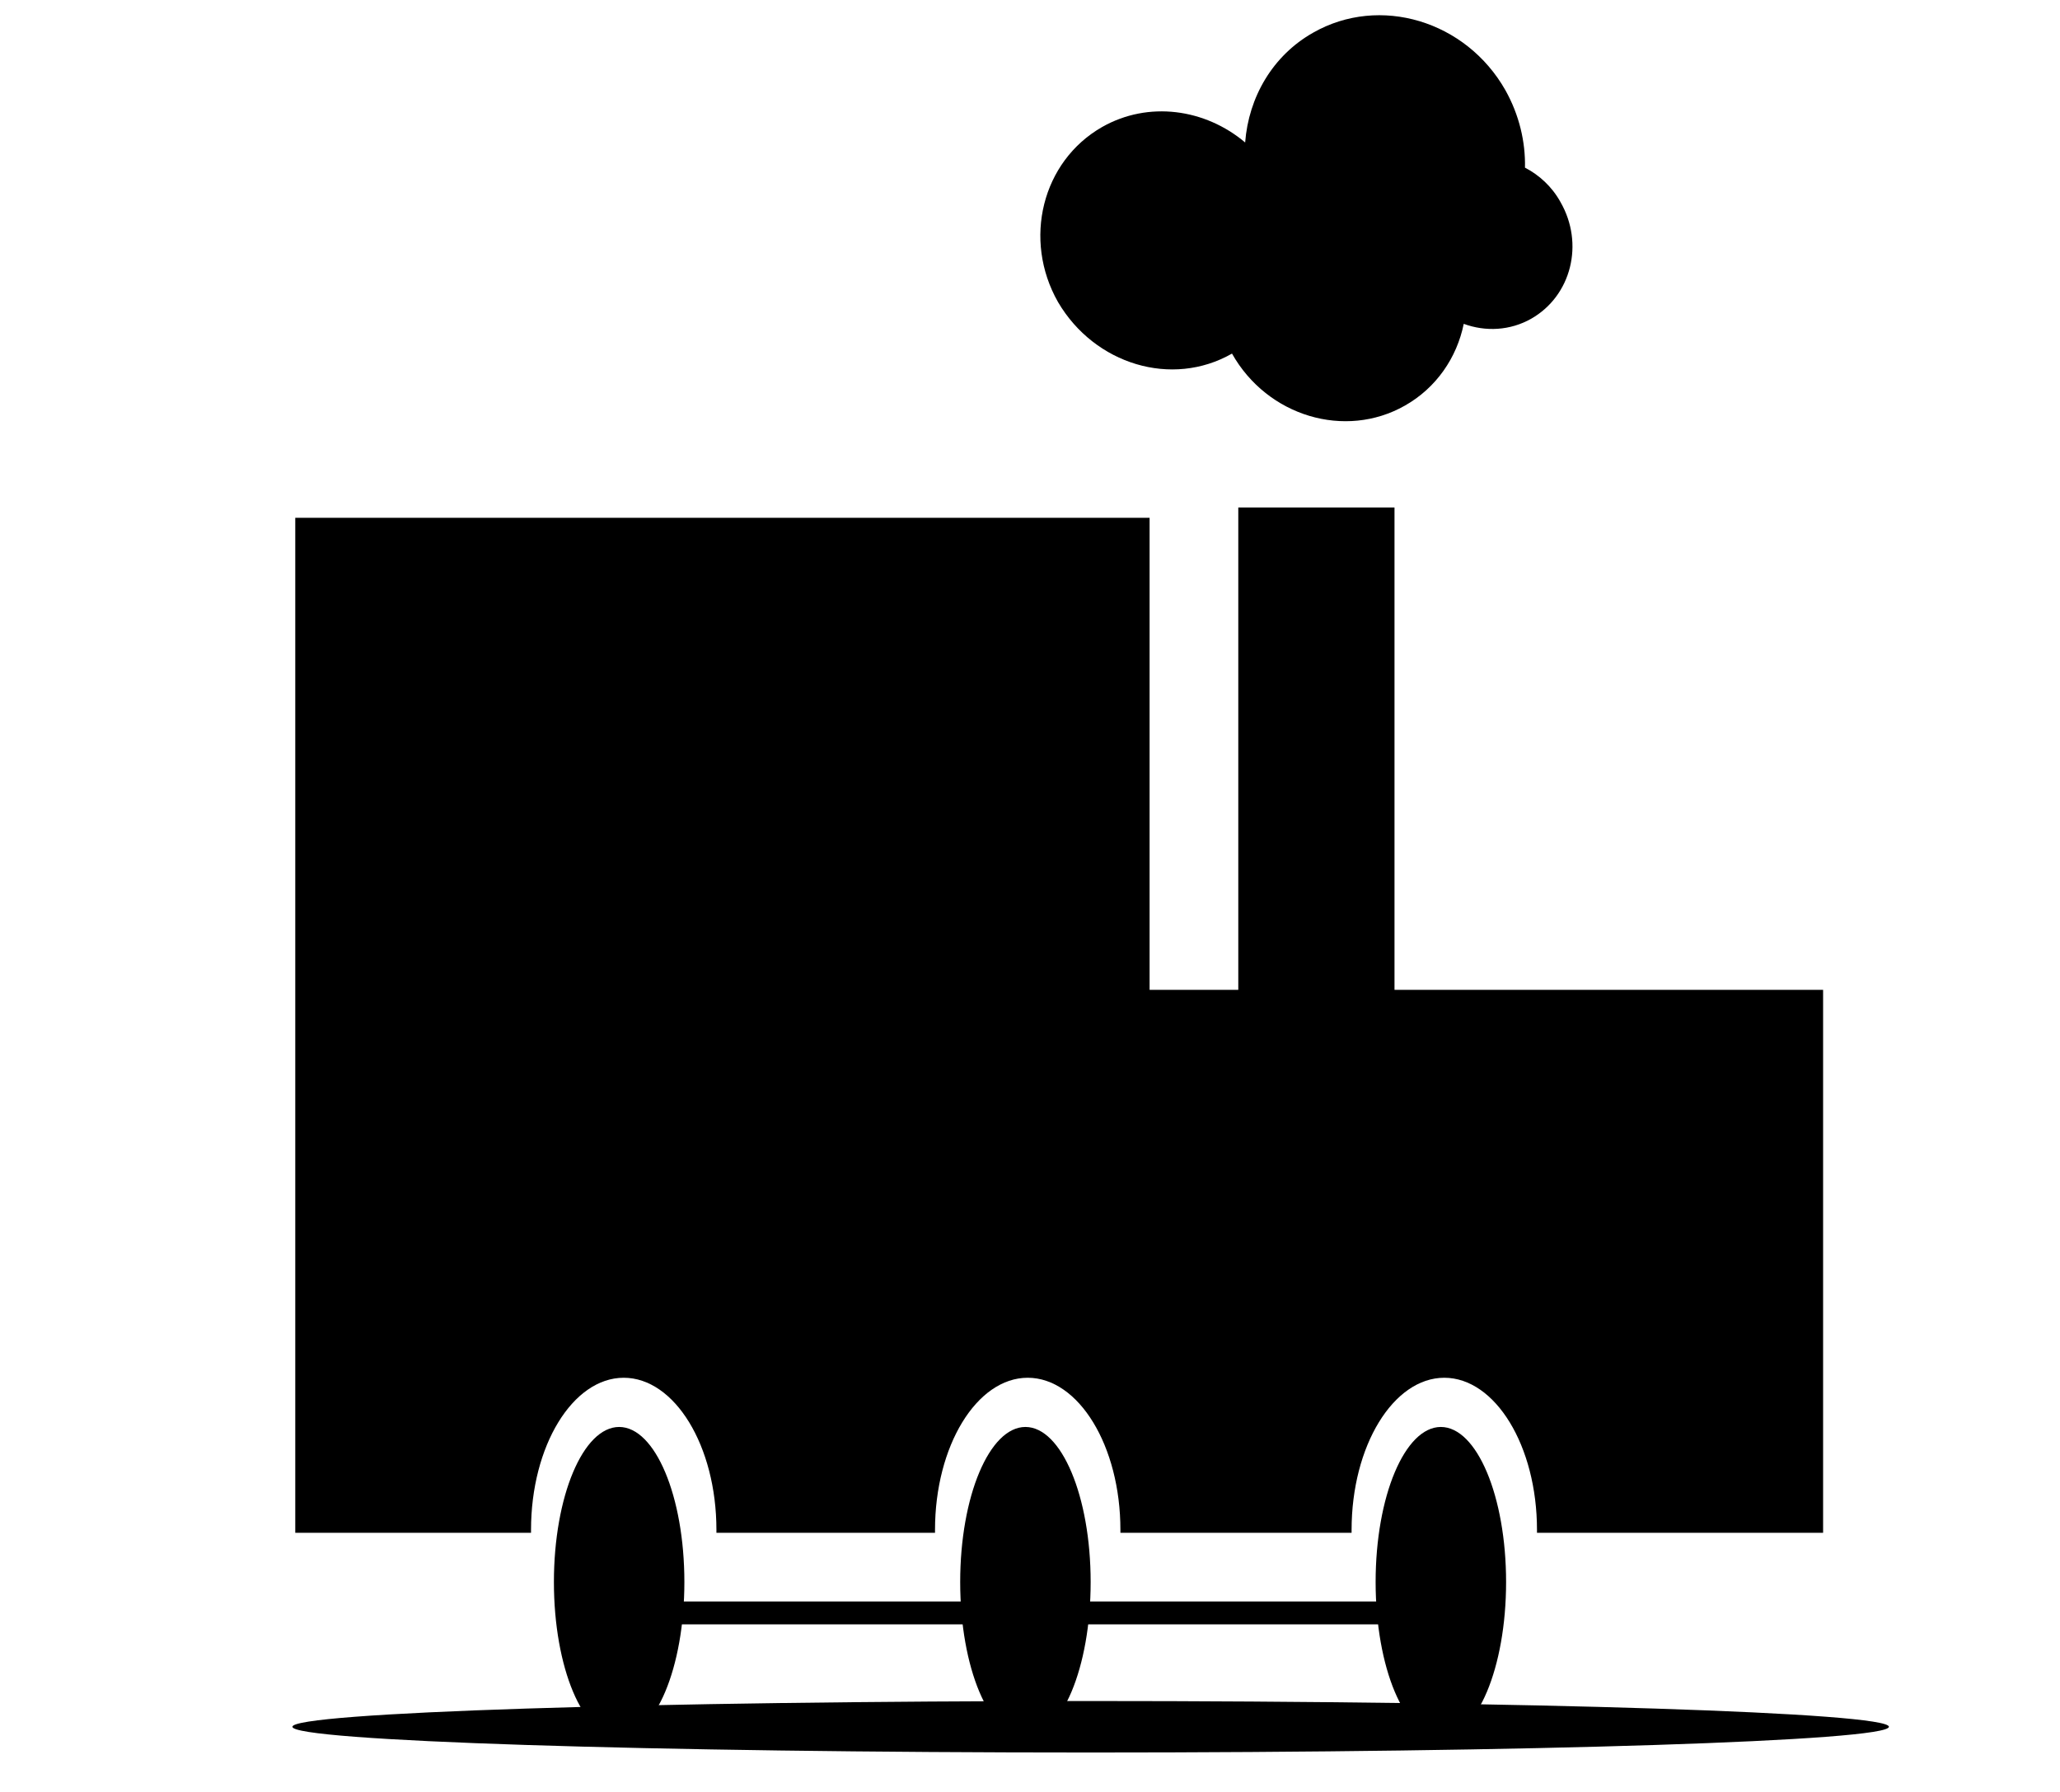
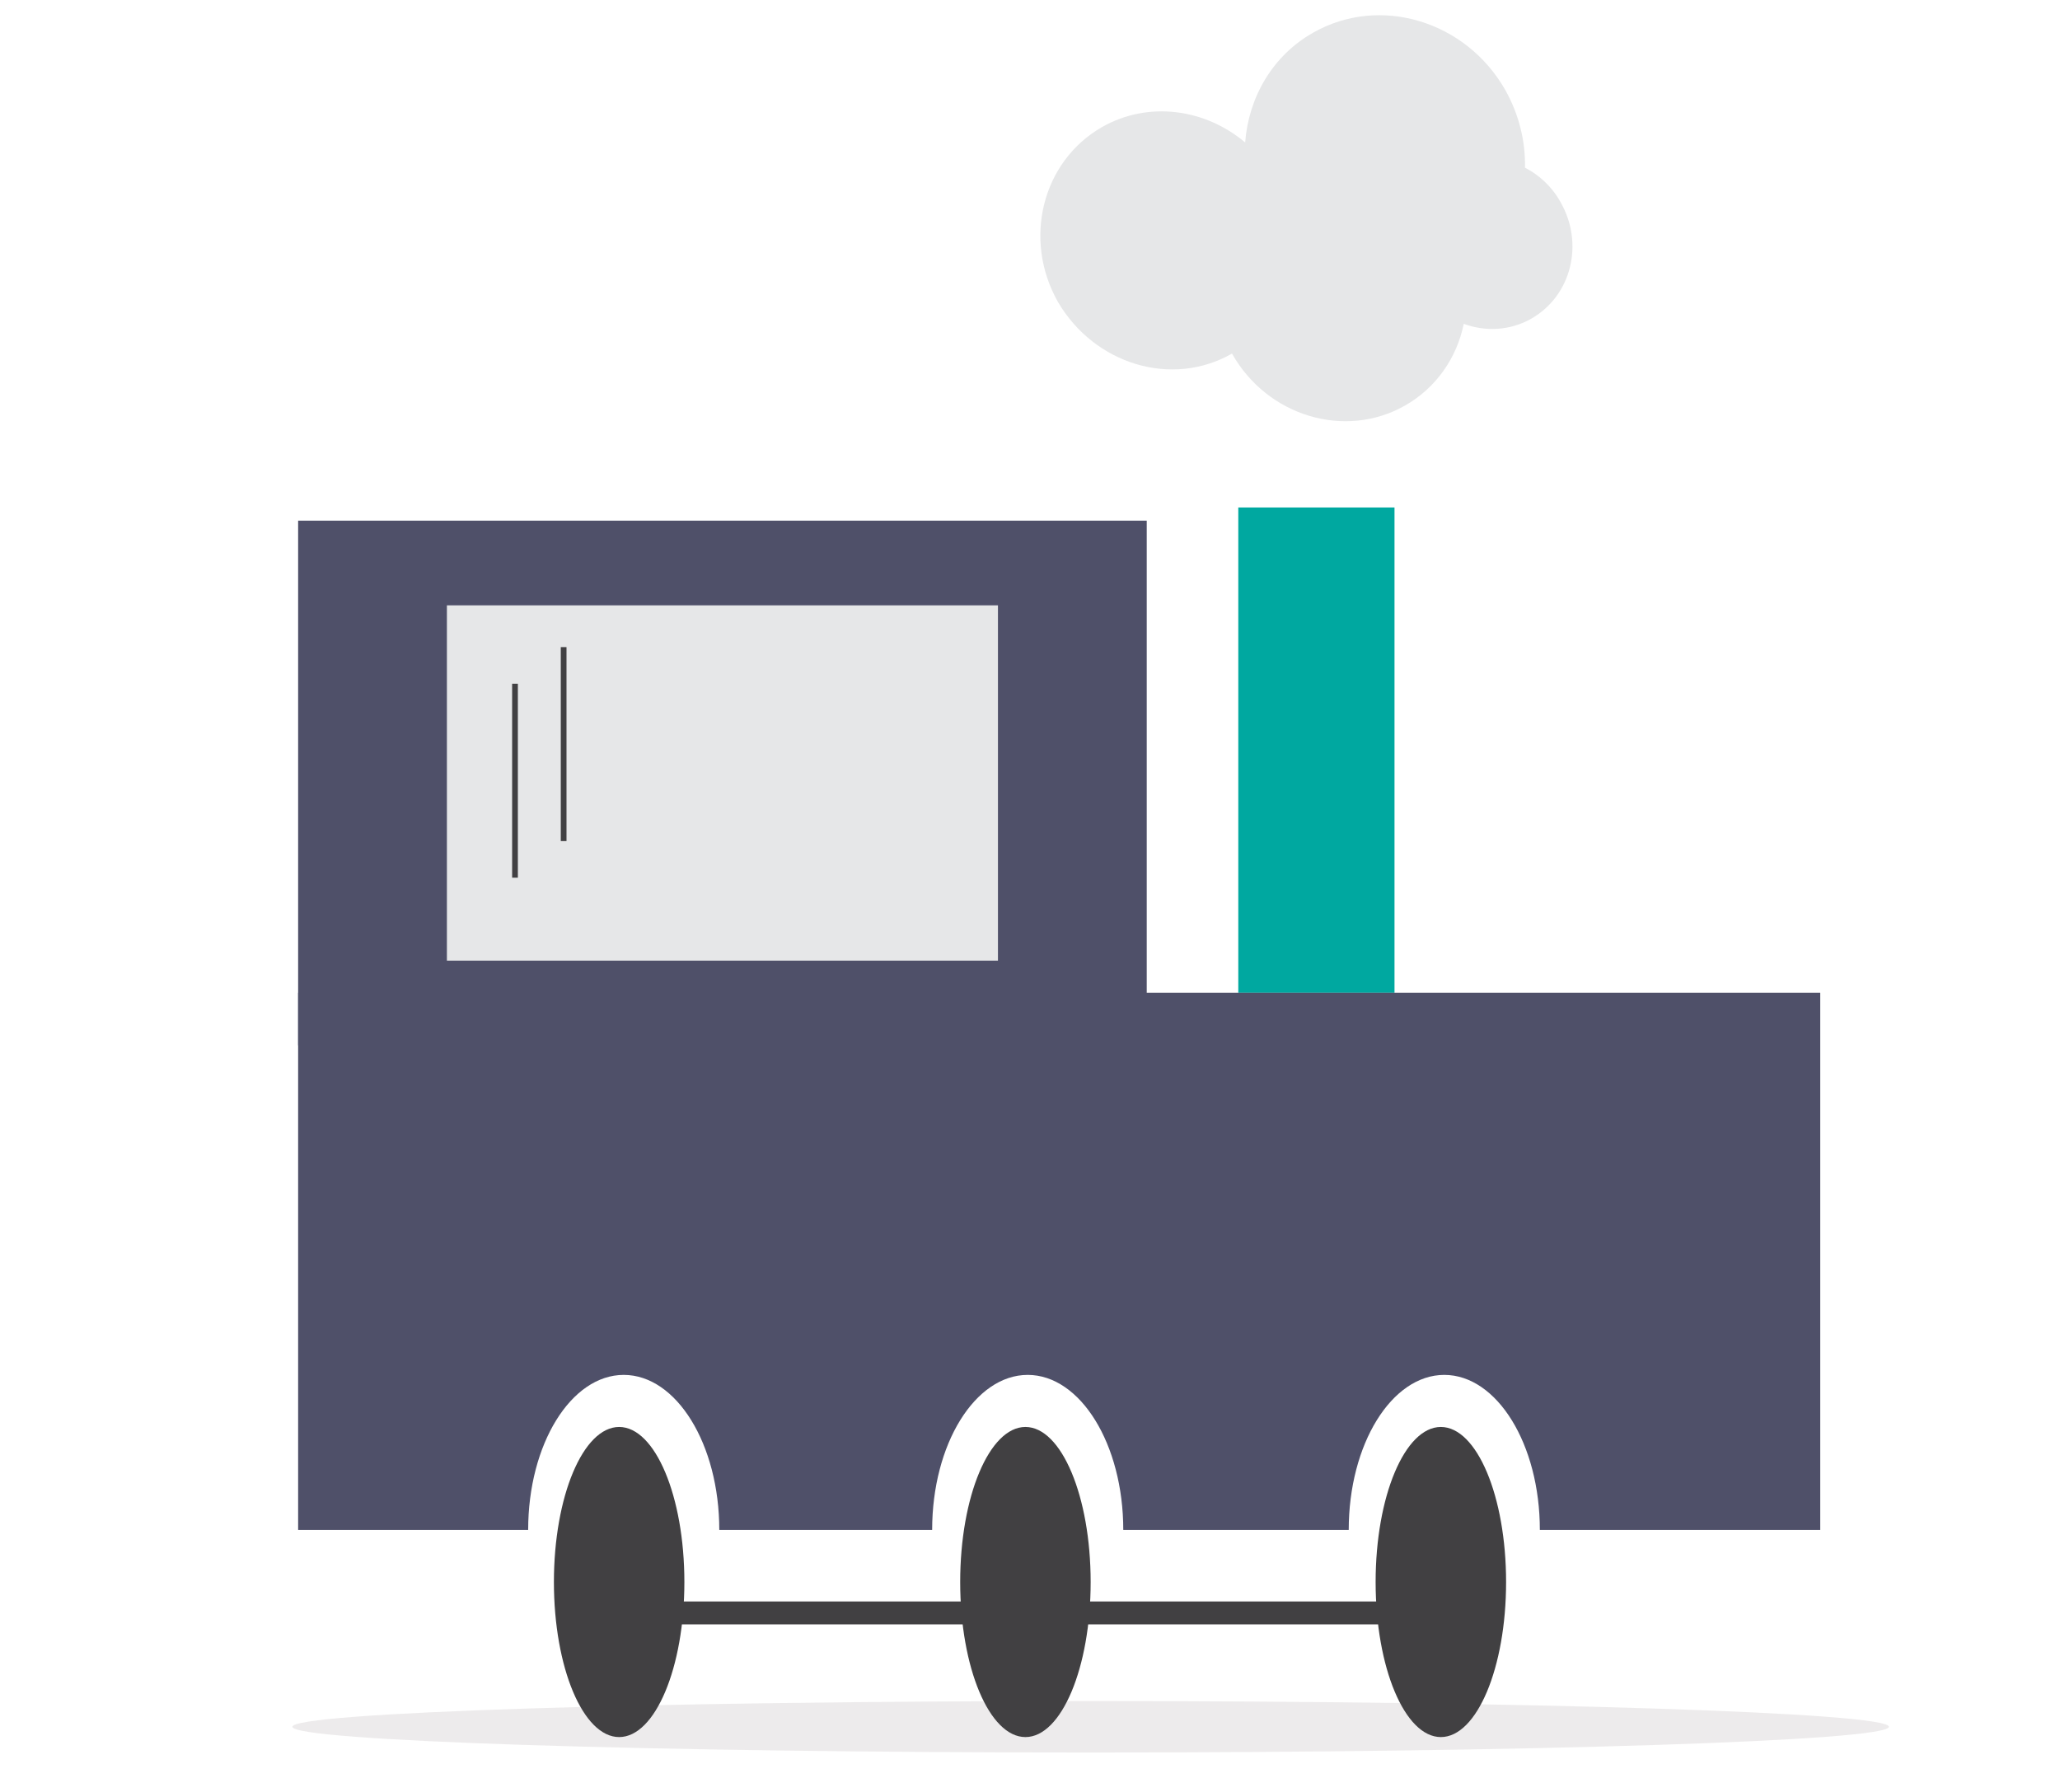
<svg xmlns="http://www.w3.org/2000/svg" version="1.1" x="0px" y="0px" viewBox="0 24.9 360 313.1" style="enable-background:new 0 24.9 360 313.1;" xml:space="preserve">
-   <g id="body">
+   <style type="text/css">
+ 	.st0{opacity:9.000000e-02;fill:#372128;enable-background:new    ;}
+ 	.st1{fill:#4F5069;}
+ 	.st2{fill:#E6E7E8;}
+ 	.st3{fill:#00A8A0;}
+ 	.st4{fill:#414042;}
+ 	.st5{fill:none;stroke:#414042;stroke-miterlimit:10;}
+ 	.st6{fill:none;stroke:#414042;stroke-width:4;stroke-miterlimit:10;}
+ </style>
+   <g id="Layer_1">
+     <ellipse class="st0" cx="190.6" cy="326.7" rx="139.5" ry="4.5" />
+     <rect x="52.1" y="115.9" class="st1" width="148.3" height="91.7" />
+     <rect x="78.1" y="130.7" class="st2" width="96.3" height="62.1" />
+     <rect x="216.4" y="113.6" class="st3" width="27.3" height="84.8" />
    <g>
-       <path class="st0" d="M200.4,198.4v-82.5H52.1v82.5v9.2v84.7h40.2c0-15,7.5-27.1,16.7-27.1s16.7,12.1,16.7,27.1h37.2    c0-15,7.5-27.1,16.7-27.1c9.2,0,16.7,12.1,16.7,27.1h39.4c0-15,7.5-27.1,16.7-27.1c9.2,0,16.7,12.1,16.7,27.1h49v-93.9H200.4z" />
-       <path class="st0" d="M318.6,292.8h-50v-0.5c0-14.7-7.3-26.6-16.2-26.6s-16.2,11.9-16.2,26.6v0.5h-40.4v-0.5    c0-14.7-7.3-26.6-16.2-26.6c-8.9,0-16.2,11.9-16.2,26.6v0.5h-38.2v-0.5c0-14.7-7.3-26.6-16.2-26.6s-16.2,11.9-16.2,26.6v0.5H51.6    V115.4h149.3v82.5h117.7V292.8z M269.6,291.8h48v-92.9H199.9v-82.5H52.6v175.4h39.2c0.2-15,7.8-27.1,17.2-27.1s17,12.1,17.2,27.1    h36.2c0.2-15,7.8-27.1,17.2-27.1c9.4,0,17,12.1,17.2,27.1h38.4c0.2-15,7.8-27.1,17.2-27.1S269.4,276.8,269.6,291.8z" />
+       <path class="st1" d="M52.1,198.4v93.9h40.2c0-15,7.5-27.1,16.7-27.1s16.7,12.1,16.7,27.1h37.2c0-15,7.5-27.1,16.7-27.1    s16.7,12.1,16.7,27.1h39.4c0-15,7.5-27.1,16.7-27.1s16.7,12.1,16.7,27.1h49v-93.9H52.1z" />
    </g>
-   </g>
-   <g id="Layer_1">
-     <g class="st1">
-       <ellipse class="st2" cx="190.6" cy="326.7" rx="139.5" ry="4.5" />
-     </g>
-     <g>
-       <rect x="78.1" y="130.7" class="st3" width="96.3" height="62.1" />
-     </g>
-     <g>
-       <rect x="216.4" y="113.6" class="st4" width="27.3" height="84.8" />
-     </g>
-     <g>
-       <ellipse class="st5" cx="108.2" cy="301.4" rx="11.4" ry="27.1" />
-     </g>
-     <g>
-       <ellipse class="st5" cx="179.2" cy="301.4" rx="11.4" ry="27.1" />
-     </g>
-     <g>
-       <ellipse class="st5" cx="251.8" cy="301.4" rx="11.4" ry="27.1" />
-     </g>
-     <g>
-       <rect x="89.5" y="144.4" class="st5" width="1" height="33.9" />
-     </g>
-     <g>
-       <rect x="98" y="138" class="st5" width="1" height="33.9" />
-     </g>
-     <g>
-       <rect x="107.2" y="304.8" class="st5" width="139.6" height="4" />
-     </g>
+     <ellipse class="st4" cx="108.2" cy="301.4" rx="11.4" ry="27.1" />
+     <ellipse class="st4" cx="179.2" cy="301.4" rx="11.4" ry="27.1" />
+     <ellipse class="st4" cx="251.8" cy="301.4" rx="11.4" ry="27.1" />
+     <line class="st5" x1="90" y1="144.4" x2="90" y2="178.3" />
+     <line class="st5" x1="98.5" y1="138" x2="98.5" y2="171.9" />
+     <line class="st6" x1="107.2" y1="306.8" x2="246.8" y2="306.8" />
  </g>
  <g id="smoke">
-     <g>
-       <path class="st6" d="M215.3,86.7c6.2,11,19.8,15,30.2,9.1c5.5-3.1,9.1-8.4,10.3-14.3c3.8,1.4,8.1,1.2,11.8-0.9    c7-4,9.3-13.1,5.1-20.4c-1.5-2.7-3.7-4.7-6.2-6c0.1-4.5-1-9.2-3.4-13.5c-6.9-12.2-22-16.7-33.6-10.1c-7.1,4-11.3,11.3-11.9,19.2    c-7-5.9-16.9-7.3-25-2.7c-10.5,6-13.9,19.7-7.7,30.6C191.3,88.6,204.8,92.7,215.3,86.7z" />
-     </g>
+     <path class="st2" d="M215.3,86.7c6.2,11,19.8,15,30.2,9.1c5.5-3.1,9.1-8.4,10.3-14.3c3.8,1.4,8.1,1.2,11.8-0.9   c7-4,9.3-13.1,5.1-20.4c-1.5-2.7-3.7-4.7-6.2-6c0.1-4.5-1-9.2-3.4-13.5c-6.9-12.2-22-16.7-33.6-10.1c-7.1,4-11.3,11.3-11.9,19.2   c-7-5.9-16.9-7.3-25-2.7c-10.5,6-13.9,19.7-7.7,30.6C191.3,88.6,204.8,92.7,215.3,86.7z" />
  </g>
</svg>
